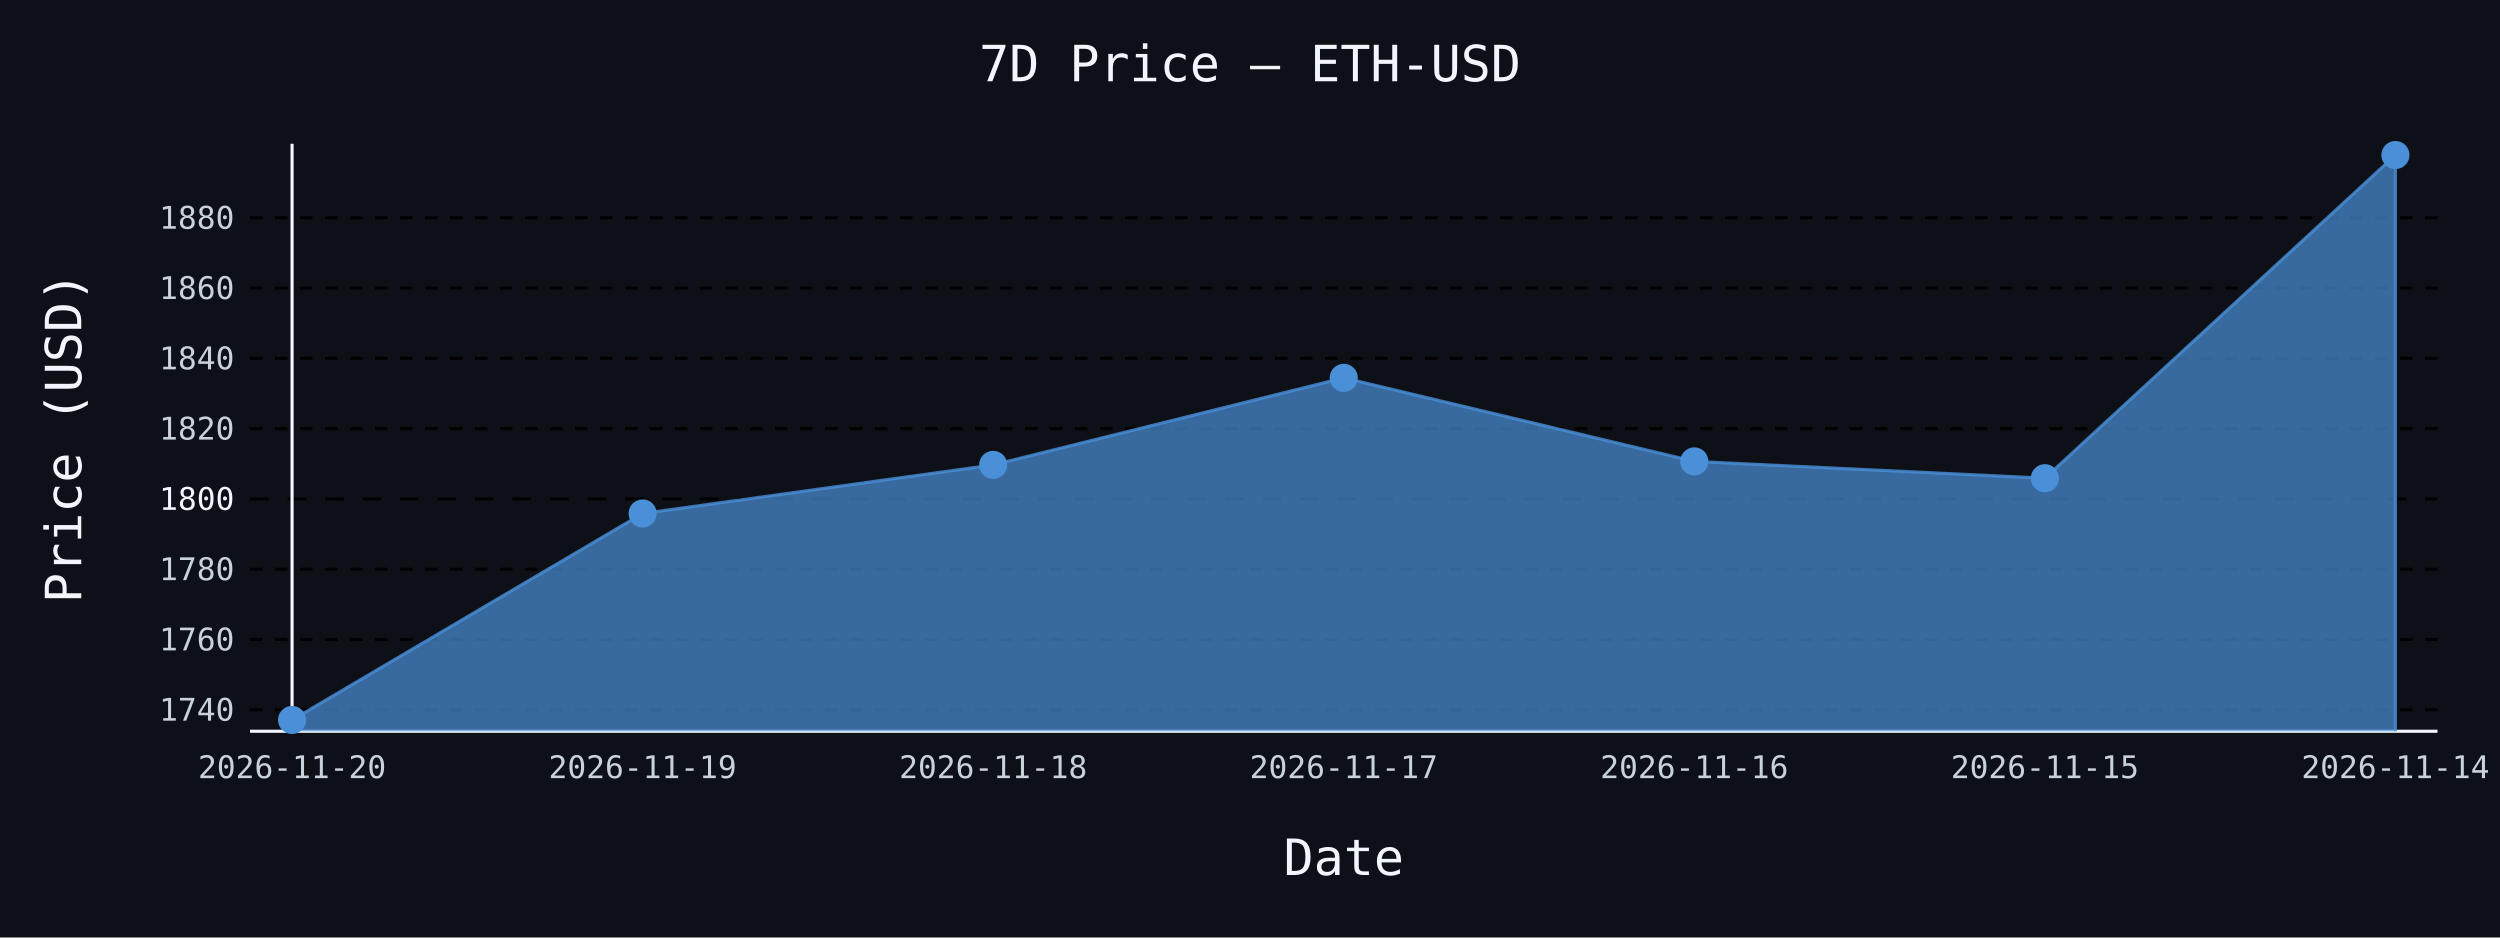
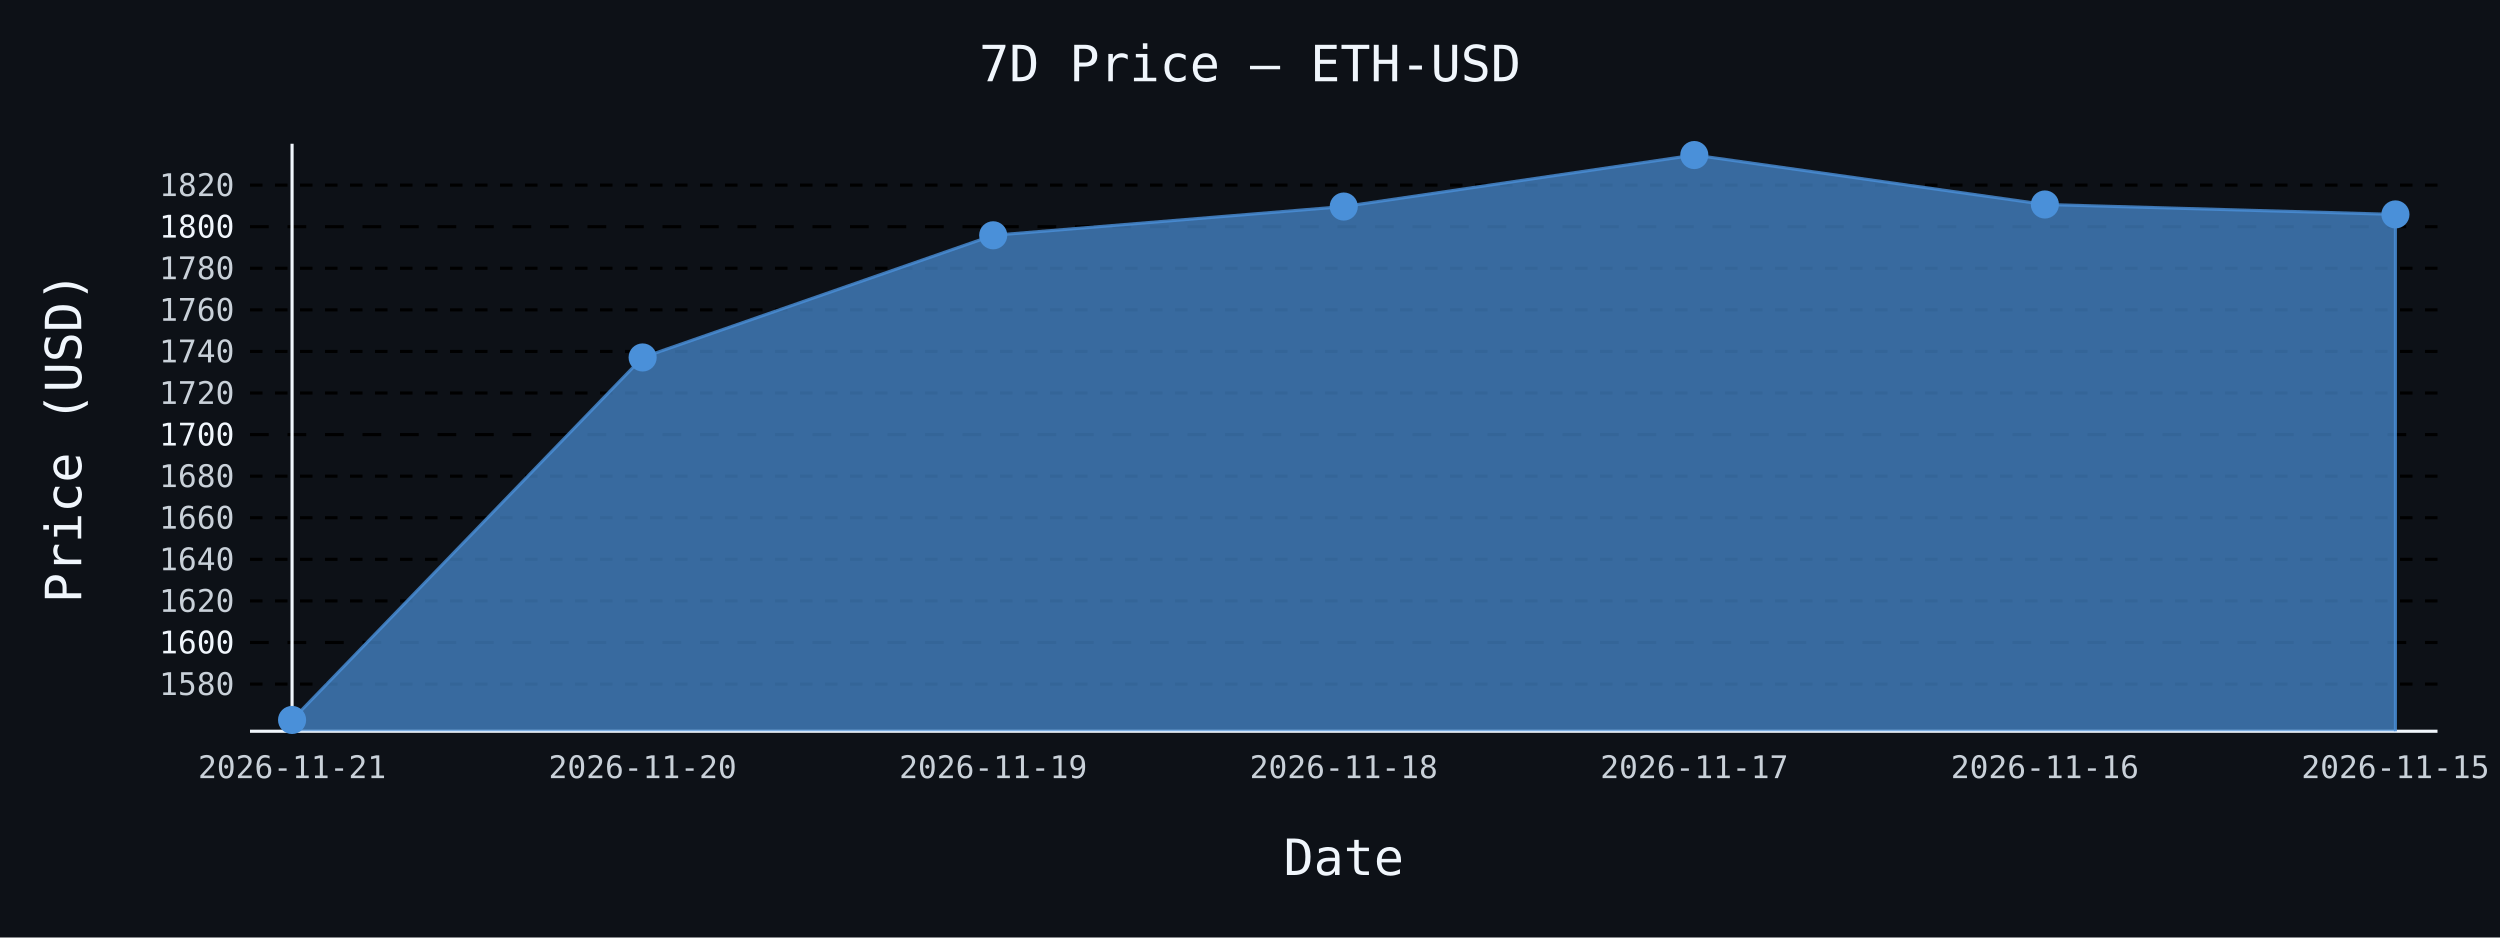
- <svg xmlns="http://www.w3.org/2000/svg" id="chart-18647ac6-0b90-4d60-abb1-68b8e827e27f" class="pygal-chart" viewBox="0 0 800 300">
+ <svg xmlns="http://www.w3.org/2000/svg" id="chart-0413e781-bfd7-431a-a8d7-181e81c8b190" class="pygal-chart" viewBox="0 0 800 300">
  <defs>
-     <style type="text/css">#chart-18647ac6-0b90-4d60-abb1-68b8e827e27f{-webkit-user-select:none;-webkit-font-smoothing:antialiased;font-family:monospace}#chart-18647ac6-0b90-4d60-abb1-68b8e827e27f .title{font-family:monospace;font-size:16px}#chart-18647ac6-0b90-4d60-abb1-68b8e827e27f .legends .legend text{font-family:monospace;font-size:14px}#chart-18647ac6-0b90-4d60-abb1-68b8e827e27f .axis text{font-family:monospace;font-size:10px}#chart-18647ac6-0b90-4d60-abb1-68b8e827e27f .axis text.major{font-family:monospace;font-size:10px}#chart-18647ac6-0b90-4d60-abb1-68b8e827e27f .text-overlay text.value{font-family:monospace;font-size:16px}#chart-18647ac6-0b90-4d60-abb1-68b8e827e27f .text-overlay text.label{font-family:monospace;font-size:10px}#chart-18647ac6-0b90-4d60-abb1-68b8e827e27f .tooltip{font-family:monospace;font-size:14px}#chart-18647ac6-0b90-4d60-abb1-68b8e827e27f text.no_data{font-family:monospace;font-size:64px}
- #chart-18647ac6-0b90-4d60-abb1-68b8e827e27f{background-color:#0d1117}#chart-18647ac6-0b90-4d60-abb1-68b8e827e27f path,#chart-18647ac6-0b90-4d60-abb1-68b8e827e27f line,#chart-18647ac6-0b90-4d60-abb1-68b8e827e27f rect,#chart-18647ac6-0b90-4d60-abb1-68b8e827e27f circle{-webkit-transition:150ms;-moz-transition:150ms;transition:150ms}#chart-18647ac6-0b90-4d60-abb1-68b8e827e27f .graph &gt; .background{fill:#0d1117}#chart-18647ac6-0b90-4d60-abb1-68b8e827e27f .plot &gt; .background{fill:#0d1117}#chart-18647ac6-0b90-4d60-abb1-68b8e827e27f .graph{fill:#c9d1d9}#chart-18647ac6-0b90-4d60-abb1-68b8e827e27f text.no_data{fill:#f0f6fc}#chart-18647ac6-0b90-4d60-abb1-68b8e827e27f .title{fill:#f0f6fc}#chart-18647ac6-0b90-4d60-abb1-68b8e827e27f .legends .legend text{fill:#c9d1d9}#chart-18647ac6-0b90-4d60-abb1-68b8e827e27f .legends .legend:hover text{fill:#f0f6fc}#chart-18647ac6-0b90-4d60-abb1-68b8e827e27f .axis .line{stroke:#f0f6fc}#chart-18647ac6-0b90-4d60-abb1-68b8e827e27f .axis .guide.line{stroke:#8b949e}#chart-18647ac6-0b90-4d60-abb1-68b8e827e27f .axis .major.line{stroke:#c9d1d9}#chart-18647ac6-0b90-4d60-abb1-68b8e827e27f .axis text.major{fill:#f0f6fc}#chart-18647ac6-0b90-4d60-abb1-68b8e827e27f .axis.y .guides:hover .guide.line,#chart-18647ac6-0b90-4d60-abb1-68b8e827e27f .line-graph .axis.x .guides:hover .guide.line,#chart-18647ac6-0b90-4d60-abb1-68b8e827e27f .stackedline-graph .axis.x .guides:hover .guide.line,#chart-18647ac6-0b90-4d60-abb1-68b8e827e27f .xy-graph .axis.x .guides:hover .guide.line{stroke:#f0f6fc}#chart-18647ac6-0b90-4d60-abb1-68b8e827e27f .axis .guides:hover text{fill:#f0f6fc}#chart-18647ac6-0b90-4d60-abb1-68b8e827e27f .reactive{fill-opacity:.7;stroke-opacity:.8;stroke-width:1}#chart-18647ac6-0b90-4d60-abb1-68b8e827e27f .ci{stroke:#c9d1d9}#chart-18647ac6-0b90-4d60-abb1-68b8e827e27f .reactive.active,#chart-18647ac6-0b90-4d60-abb1-68b8e827e27f .active .reactive{fill-opacity:.8;stroke-opacity:.9;stroke-width:4}#chart-18647ac6-0b90-4d60-abb1-68b8e827e27f .ci .reactive.active{stroke-width:1.5}#chart-18647ac6-0b90-4d60-abb1-68b8e827e27f .series text{fill:#f0f6fc}#chart-18647ac6-0b90-4d60-abb1-68b8e827e27f .tooltip rect{fill:#0d1117;stroke:#f0f6fc;-webkit-transition:opacity 150ms;-moz-transition:opacity 150ms;transition:opacity 150ms}#chart-18647ac6-0b90-4d60-abb1-68b8e827e27f .tooltip .label{fill:#c9d1d9}#chart-18647ac6-0b90-4d60-abb1-68b8e827e27f .tooltip .label{fill:#c9d1d9}#chart-18647ac6-0b90-4d60-abb1-68b8e827e27f .tooltip .legend{font-size:.8em;fill:#8b949e}#chart-18647ac6-0b90-4d60-abb1-68b8e827e27f .tooltip .x_label{font-size:.6em;fill:#f0f6fc}#chart-18647ac6-0b90-4d60-abb1-68b8e827e27f .tooltip .xlink{font-size:.5em;text-decoration:underline}#chart-18647ac6-0b90-4d60-abb1-68b8e827e27f .tooltip .value{font-size:1.5em}#chart-18647ac6-0b90-4d60-abb1-68b8e827e27f .bound{font-size:.5em}#chart-18647ac6-0b90-4d60-abb1-68b8e827e27f .max-value{font-size:.75em;fill:#8b949e}#chart-18647ac6-0b90-4d60-abb1-68b8e827e27f .map-element{fill:#0d1117;stroke:#8b949e !important}#chart-18647ac6-0b90-4d60-abb1-68b8e827e27f .map-element .reactive{fill-opacity:inherit;stroke-opacity:inherit}#chart-18647ac6-0b90-4d60-abb1-68b8e827e27f .color-0,#chart-18647ac6-0b90-4d60-abb1-68b8e827e27f .color-0 a:visited{stroke:#4a90d9;fill:#4a90d9}#chart-18647ac6-0b90-4d60-abb1-68b8e827e27f .text-overlay .color-0 text{fill:black}
- #chart-18647ac6-0b90-4d60-abb1-68b8e827e27f text.no_data{text-anchor:middle}#chart-18647ac6-0b90-4d60-abb1-68b8e827e27f .guide.line{fill:none}#chart-18647ac6-0b90-4d60-abb1-68b8e827e27f .centered{text-anchor:middle}#chart-18647ac6-0b90-4d60-abb1-68b8e827e27f .title{text-anchor:middle}#chart-18647ac6-0b90-4d60-abb1-68b8e827e27f .legends .legend text{fill-opacity:1}#chart-18647ac6-0b90-4d60-abb1-68b8e827e27f .axis.x text{text-anchor:middle}#chart-18647ac6-0b90-4d60-abb1-68b8e827e27f .axis.x:not(.web) text[transform]{text-anchor:start}#chart-18647ac6-0b90-4d60-abb1-68b8e827e27f .axis.x:not(.web) text[transform].backwards{text-anchor:end}#chart-18647ac6-0b90-4d60-abb1-68b8e827e27f .axis.y text{text-anchor:end}#chart-18647ac6-0b90-4d60-abb1-68b8e827e27f .axis.y text[transform].backwards{text-anchor:start}#chart-18647ac6-0b90-4d60-abb1-68b8e827e27f .axis.y2 text{text-anchor:start}#chart-18647ac6-0b90-4d60-abb1-68b8e827e27f .axis.y2 text[transform].backwards{text-anchor:end}#chart-18647ac6-0b90-4d60-abb1-68b8e827e27f .axis .guide.line{stroke-dasharray:4,4;stroke:black}#chart-18647ac6-0b90-4d60-abb1-68b8e827e27f .axis .major.guide.line{stroke-dasharray:6,6;stroke:black}#chart-18647ac6-0b90-4d60-abb1-68b8e827e27f .horizontal .axis.y .guide.line,#chart-18647ac6-0b90-4d60-abb1-68b8e827e27f .horizontal .axis.y2 .guide.line,#chart-18647ac6-0b90-4d60-abb1-68b8e827e27f .vertical .axis.x .guide.line{opacity:0}#chart-18647ac6-0b90-4d60-abb1-68b8e827e27f .horizontal .axis.always_show .guide.line,#chart-18647ac6-0b90-4d60-abb1-68b8e827e27f .vertical .axis.always_show .guide.line{opacity:1 !important}#chart-18647ac6-0b90-4d60-abb1-68b8e827e27f .axis.y .guides:hover .guide.line,#chart-18647ac6-0b90-4d60-abb1-68b8e827e27f .axis.y2 .guides:hover .guide.line,#chart-18647ac6-0b90-4d60-abb1-68b8e827e27f .axis.x .guides:hover .guide.line{opacity:1}#chart-18647ac6-0b90-4d60-abb1-68b8e827e27f .axis .guides:hover text{opacity:1}#chart-18647ac6-0b90-4d60-abb1-68b8e827e27f .nofill{fill:none}#chart-18647ac6-0b90-4d60-abb1-68b8e827e27f .subtle-fill{fill-opacity:.2}#chart-18647ac6-0b90-4d60-abb1-68b8e827e27f .dot{stroke-width:1px;fill-opacity:1;stroke-opacity:1}#chart-18647ac6-0b90-4d60-abb1-68b8e827e27f .dot.active{stroke-width:5px}#chart-18647ac6-0b90-4d60-abb1-68b8e827e27f .dot.negative{fill:transparent}#chart-18647ac6-0b90-4d60-abb1-68b8e827e27f text,#chart-18647ac6-0b90-4d60-abb1-68b8e827e27f tspan{stroke:none !important}#chart-18647ac6-0b90-4d60-abb1-68b8e827e27f .series text.active{opacity:1}#chart-18647ac6-0b90-4d60-abb1-68b8e827e27f .tooltip rect{fill-opacity:.95;stroke-width:.5}#chart-18647ac6-0b90-4d60-abb1-68b8e827e27f .tooltip text{fill-opacity:1}#chart-18647ac6-0b90-4d60-abb1-68b8e827e27f .showable{visibility:hidden}#chart-18647ac6-0b90-4d60-abb1-68b8e827e27f .showable.shown{visibility:visible}#chart-18647ac6-0b90-4d60-abb1-68b8e827e27f .gauge-background{fill:rgba(229,229,229,1);stroke:none}#chart-18647ac6-0b90-4d60-abb1-68b8e827e27f .bg-lines{stroke:#0d1117;stroke-width:2px}</style>
+     <style type="text/css">#chart-0413e781-bfd7-431a-a8d7-181e81c8b190{-webkit-user-select:none;-webkit-font-smoothing:antialiased;font-family:monospace}#chart-0413e781-bfd7-431a-a8d7-181e81c8b190 .title{font-family:monospace;font-size:16px}#chart-0413e781-bfd7-431a-a8d7-181e81c8b190 .legends .legend text{font-family:monospace;font-size:14px}#chart-0413e781-bfd7-431a-a8d7-181e81c8b190 .axis text{font-family:monospace;font-size:10px}#chart-0413e781-bfd7-431a-a8d7-181e81c8b190 .axis text.major{font-family:monospace;font-size:10px}#chart-0413e781-bfd7-431a-a8d7-181e81c8b190 .text-overlay text.value{font-family:monospace;font-size:16px}#chart-0413e781-bfd7-431a-a8d7-181e81c8b190 .text-overlay text.label{font-family:monospace;font-size:10px}#chart-0413e781-bfd7-431a-a8d7-181e81c8b190 .tooltip{font-family:monospace;font-size:14px}#chart-0413e781-bfd7-431a-a8d7-181e81c8b190 text.no_data{font-family:monospace;font-size:64px}
+ #chart-0413e781-bfd7-431a-a8d7-181e81c8b190{background-color:#0d1117}#chart-0413e781-bfd7-431a-a8d7-181e81c8b190 path,#chart-0413e781-bfd7-431a-a8d7-181e81c8b190 line,#chart-0413e781-bfd7-431a-a8d7-181e81c8b190 rect,#chart-0413e781-bfd7-431a-a8d7-181e81c8b190 circle{-webkit-transition:150ms;-moz-transition:150ms;transition:150ms}#chart-0413e781-bfd7-431a-a8d7-181e81c8b190 .graph &gt; .background{fill:#0d1117}#chart-0413e781-bfd7-431a-a8d7-181e81c8b190 .plot &gt; .background{fill:#0d1117}#chart-0413e781-bfd7-431a-a8d7-181e81c8b190 .graph{fill:#c9d1d9}#chart-0413e781-bfd7-431a-a8d7-181e81c8b190 text.no_data{fill:#f0f6fc}#chart-0413e781-bfd7-431a-a8d7-181e81c8b190 .title{fill:#f0f6fc}#chart-0413e781-bfd7-431a-a8d7-181e81c8b190 .legends .legend text{fill:#c9d1d9}#chart-0413e781-bfd7-431a-a8d7-181e81c8b190 .legends .legend:hover text{fill:#f0f6fc}#chart-0413e781-bfd7-431a-a8d7-181e81c8b190 .axis .line{stroke:#f0f6fc}#chart-0413e781-bfd7-431a-a8d7-181e81c8b190 .axis .guide.line{stroke:#8b949e}#chart-0413e781-bfd7-431a-a8d7-181e81c8b190 .axis .major.line{stroke:#c9d1d9}#chart-0413e781-bfd7-431a-a8d7-181e81c8b190 .axis text.major{fill:#f0f6fc}#chart-0413e781-bfd7-431a-a8d7-181e81c8b190 .axis.y .guides:hover .guide.line,#chart-0413e781-bfd7-431a-a8d7-181e81c8b190 .line-graph .axis.x .guides:hover .guide.line,#chart-0413e781-bfd7-431a-a8d7-181e81c8b190 .stackedline-graph .axis.x .guides:hover .guide.line,#chart-0413e781-bfd7-431a-a8d7-181e81c8b190 .xy-graph .axis.x .guides:hover .guide.line{stroke:#f0f6fc}#chart-0413e781-bfd7-431a-a8d7-181e81c8b190 .axis .guides:hover text{fill:#f0f6fc}#chart-0413e781-bfd7-431a-a8d7-181e81c8b190 .reactive{fill-opacity:.7;stroke-opacity:.8;stroke-width:1}#chart-0413e781-bfd7-431a-a8d7-181e81c8b190 .ci{stroke:#c9d1d9}#chart-0413e781-bfd7-431a-a8d7-181e81c8b190 .reactive.active,#chart-0413e781-bfd7-431a-a8d7-181e81c8b190 .active .reactive{fill-opacity:.8;stroke-opacity:.9;stroke-width:4}#chart-0413e781-bfd7-431a-a8d7-181e81c8b190 .ci .reactive.active{stroke-width:1.5}#chart-0413e781-bfd7-431a-a8d7-181e81c8b190 .series text{fill:#f0f6fc}#chart-0413e781-bfd7-431a-a8d7-181e81c8b190 .tooltip rect{fill:#0d1117;stroke:#f0f6fc;-webkit-transition:opacity 150ms;-moz-transition:opacity 150ms;transition:opacity 150ms}#chart-0413e781-bfd7-431a-a8d7-181e81c8b190 .tooltip .label{fill:#c9d1d9}#chart-0413e781-bfd7-431a-a8d7-181e81c8b190 .tooltip .label{fill:#c9d1d9}#chart-0413e781-bfd7-431a-a8d7-181e81c8b190 .tooltip .legend{font-size:.8em;fill:#8b949e}#chart-0413e781-bfd7-431a-a8d7-181e81c8b190 .tooltip .x_label{font-size:.6em;fill:#f0f6fc}#chart-0413e781-bfd7-431a-a8d7-181e81c8b190 .tooltip .xlink{font-size:.5em;text-decoration:underline}#chart-0413e781-bfd7-431a-a8d7-181e81c8b190 .tooltip .value{font-size:1.5em}#chart-0413e781-bfd7-431a-a8d7-181e81c8b190 .bound{font-size:.5em}#chart-0413e781-bfd7-431a-a8d7-181e81c8b190 .max-value{font-size:.75em;fill:#8b949e}#chart-0413e781-bfd7-431a-a8d7-181e81c8b190 .map-element{fill:#0d1117;stroke:#8b949e !important}#chart-0413e781-bfd7-431a-a8d7-181e81c8b190 .map-element .reactive{fill-opacity:inherit;stroke-opacity:inherit}#chart-0413e781-bfd7-431a-a8d7-181e81c8b190 .color-0,#chart-0413e781-bfd7-431a-a8d7-181e81c8b190 .color-0 a:visited{stroke:#4a90d9;fill:#4a90d9}#chart-0413e781-bfd7-431a-a8d7-181e81c8b190 .text-overlay .color-0 text{fill:black}
+ #chart-0413e781-bfd7-431a-a8d7-181e81c8b190 text.no_data{text-anchor:middle}#chart-0413e781-bfd7-431a-a8d7-181e81c8b190 .guide.line{fill:none}#chart-0413e781-bfd7-431a-a8d7-181e81c8b190 .centered{text-anchor:middle}#chart-0413e781-bfd7-431a-a8d7-181e81c8b190 .title{text-anchor:middle}#chart-0413e781-bfd7-431a-a8d7-181e81c8b190 .legends .legend text{fill-opacity:1}#chart-0413e781-bfd7-431a-a8d7-181e81c8b190 .axis.x text{text-anchor:middle}#chart-0413e781-bfd7-431a-a8d7-181e81c8b190 .axis.x:not(.web) text[transform]{text-anchor:start}#chart-0413e781-bfd7-431a-a8d7-181e81c8b190 .axis.x:not(.web) text[transform].backwards{text-anchor:end}#chart-0413e781-bfd7-431a-a8d7-181e81c8b190 .axis.y text{text-anchor:end}#chart-0413e781-bfd7-431a-a8d7-181e81c8b190 .axis.y text[transform].backwards{text-anchor:start}#chart-0413e781-bfd7-431a-a8d7-181e81c8b190 .axis.y2 text{text-anchor:start}#chart-0413e781-bfd7-431a-a8d7-181e81c8b190 .axis.y2 text[transform].backwards{text-anchor:end}#chart-0413e781-bfd7-431a-a8d7-181e81c8b190 .axis .guide.line{stroke-dasharray:4,4;stroke:black}#chart-0413e781-bfd7-431a-a8d7-181e81c8b190 .axis .major.guide.line{stroke-dasharray:6,6;stroke:black}#chart-0413e781-bfd7-431a-a8d7-181e81c8b190 .horizontal .axis.y .guide.line,#chart-0413e781-bfd7-431a-a8d7-181e81c8b190 .horizontal .axis.y2 .guide.line,#chart-0413e781-bfd7-431a-a8d7-181e81c8b190 .vertical .axis.x .guide.line{opacity:0}#chart-0413e781-bfd7-431a-a8d7-181e81c8b190 .horizontal .axis.always_show .guide.line,#chart-0413e781-bfd7-431a-a8d7-181e81c8b190 .vertical .axis.always_show .guide.line{opacity:1 !important}#chart-0413e781-bfd7-431a-a8d7-181e81c8b190 .axis.y .guides:hover .guide.line,#chart-0413e781-bfd7-431a-a8d7-181e81c8b190 .axis.y2 .guides:hover .guide.line,#chart-0413e781-bfd7-431a-a8d7-181e81c8b190 .axis.x .guides:hover .guide.line{opacity:1}#chart-0413e781-bfd7-431a-a8d7-181e81c8b190 .axis .guides:hover text{opacity:1}#chart-0413e781-bfd7-431a-a8d7-181e81c8b190 .nofill{fill:none}#chart-0413e781-bfd7-431a-a8d7-181e81c8b190 .subtle-fill{fill-opacity:.2}#chart-0413e781-bfd7-431a-a8d7-181e81c8b190 .dot{stroke-width:1px;fill-opacity:1;stroke-opacity:1}#chart-0413e781-bfd7-431a-a8d7-181e81c8b190 .dot.active{stroke-width:5px}#chart-0413e781-bfd7-431a-a8d7-181e81c8b190 .dot.negative{fill:transparent}#chart-0413e781-bfd7-431a-a8d7-181e81c8b190 text,#chart-0413e781-bfd7-431a-a8d7-181e81c8b190 tspan{stroke:none !important}#chart-0413e781-bfd7-431a-a8d7-181e81c8b190 .series text.active{opacity:1}#chart-0413e781-bfd7-431a-a8d7-181e81c8b190 .tooltip rect{fill-opacity:.95;stroke-width:.5}#chart-0413e781-bfd7-431a-a8d7-181e81c8b190 .tooltip text{fill-opacity:1}#chart-0413e781-bfd7-431a-a8d7-181e81c8b190 .showable{visibility:hidden}#chart-0413e781-bfd7-431a-a8d7-181e81c8b190 .showable.shown{visibility:visible}#chart-0413e781-bfd7-431a-a8d7-181e81c8b190 .gauge-background{fill:rgba(229,229,229,1);stroke:none}#chart-0413e781-bfd7-431a-a8d7-181e81c8b190 .bg-lines{stroke:#0d1117;stroke-width:2px}</style>
  </defs>
  <g class="graph line-graph vertical">
    <rect x="0" y="0" width="800" height="300" class="background" />
    <g transform="translate(80, 46)" class="plot">
      <rect x="0" y="0" width="700.0" height="188" class="background" />
      <g class="axis y always_show">
        <path d="M0 188 h700" class="line" />
        <g class="guides">
-           <path d="M0 181.124 h700" class="guide line" />
-           <text x="-5" y="184.624" class="">1740</text>
+           <path d="M0 172.902 h700" class="guide line" />
+           <text x="-5" y="176.402" class="">1580</text>
        </g>
        <g class="guides">
-           <path d="M0 158.634 h700" class="guide line" />
-           <text x="-5" y="162.134" class="">1760</text>
+           <path d="M0 159.596 h700" class="major guide line" />
+           <text x="-5" y="163.096" class="major">1600</text>
        </g>
        <g class="guides">
-           <path d="M0 136.145 h700" class="guide line" />
-           <text x="-5" y="139.645" class="">1780</text>
+           <path d="M0 146.291 h700" class="guide line" />
+           <text x="-5" y="149.791" class="">1620</text>
        </g>
        <g class="guides">
-           <path d="M0 113.656 h700" class="major guide line" />
-           <text x="-5" y="117.156" class="major">1800</text>
+           <path d="M0 132.985 h700" class="guide line" />
+           <text x="-5" y="136.485" class="">1640</text>
        </g>
        <g class="guides">
-           <path d="M0 91.166 h700" class="guide line" />
-           <text x="-5" y="94.666" class="">1820</text>
+           <path d="M0 119.68 h700" class="guide line" />
+           <text x="-5" y="123.18" class="">1660</text>
        </g>
        <g class="guides">
-           <path d="M0 68.677 h700" class="guide line" />
-           <text x="-5" y="72.177" class="">1840</text>
+           <path d="M0 106.374 h700" class="guide line" />
+           <text x="-5" y="109.874" class="">1680</text>
        </g>
        <g class="guides">
-           <path d="M0 46.188 h700" class="guide line" />
-           <text x="-5" y="49.688" class="">1860</text>
+           <path d="M0 93.069 h700" class="major guide line" />
+           <text x="-5" y="96.569" class="major">1700</text>
        </g>
        <g class="guides">
-           <path d="M0 23.698 h700" class="guide line" />
-           <text x="-5" y="27.198" class="">1880</text>
+           <path d="M0 79.763 h700" class="guide line" />
+           <text x="-5" y="83.263" class="">1720</text>
+         </g>
+         <g class="guides">
+           <path d="M0 66.458 h700" class="guide line" />
+           <text x="-5" y="69.958" class="">1740</text>
+         </g>
+         <g class="guides">
+           <path d="M0 53.152 h700" class="guide line" />
+           <text x="-5" y="56.652" class="">1760</text>
+         </g>
+         <g class="guides">
+           <path d="M0 39.846 h700" class="guide line" />
+           <text x="-5" y="43.346" class="">1780</text>
+         </g>
+         <g class="guides">
+           <path d="M0 26.541 h700" class="major guide line" />
+           <text x="-5" y="30.041" class="major">1800</text>
+         </g>
+         <g class="guides">
+           <path d="M0 13.235 h700" class="guide line" />
+           <text x="-5" y="16.735" class="">1820</text>
        </g>
      </g>
      <g class="axis x">
        <g class="guides">
          <path d="M13.462 0 v188" class="line" />
-           <text x="13.462" y="203.0" class="">2026-11-20</text>
+           <text x="13.462" y="203.0" class="">2026-11-21</text>
        </g>
        <g class="guides">
          <path d="M125.641 0 v188" class="guide line" />
-           <text x="125.641" y="203.0" class="">2026-11-19</text>
+           <text x="125.641" y="203.0" class="">2026-11-20</text>
        </g>
        <g class="guides">
          <path d="M237.821 0 v188" class="guide line" />
-           <text x="237.821" y="203.0" class="">2026-11-18</text>
+           <text x="237.821" y="203.0" class="">2026-11-19</text>
        </g>
        <g class="guides">
          <path d="M350 0 v188" class="guide line" />
-           <text x="350.0" y="203.0" class="">2026-11-17</text>
+           <text x="350.0" y="203.0" class="">2026-11-18</text>
        </g>
        <g class="guides">
          <path d="M462.179 0 v188" class="guide line" />
-           <text x="462.179" y="203.0" class="">2026-11-16</text>
+           <text x="462.179" y="203.0" class="">2026-11-17</text>
        </g>
        <g class="guides">
          <path d="M574.359 0 v188" class="guide line" />
-           <text x="574.359" y="203.0" class="">2026-11-15</text>
+           <text x="574.359" y="203.0" class="">2026-11-16</text>
        </g>
        <g class="guides">
          <path d="M686.538 0 v188" class="guide line" />
-           <text x="686.538" y="203.0" class="">2026-11-14</text>
+           <text x="686.538" y="203.0" class="">2026-11-15</text>
        </g>
      </g>
      <g class="series serie-0 color-0">
-         <path d="M13.462 188 L13.462 184.385 125.641 118.311 237.821 102.76 350 74.907 462.179 101.646 574.359 107.021 686.538 3.615 686.538 188" class="line reactive" />
+         <path d="M13.462 188 L13.462 184.385 125.641 68.387 237.821 29.295 350 20.094 462.179 3.615 574.359 19.436 686.538 22.616 686.538 188" class="line reactive" />
      </g>
    </g>
    <g class="titles">
      <text x="400.0" y="26" class="title plot_title">7D Price — ETH-USD</text>
      <text x="430.0" y="280" class="title">Date</text>
      <text x="0" y="166.0" class="title" transform="rotate(-90 0 140)">Price (USD)</text>
    </g>
    <g transform="translate(80, 46)" class="plot overlay">
      <g class="series serie-0 color-0">
        <g class="dots">
          <circle cx="13.462" cy="184.385" r="4" class="dot reactive tooltip-trigger" />
        </g>
        <g class="dots">
-           <circle cx="125.641" cy="118.311" r="4" class="dot reactive tooltip-trigger" />
+           <circle cx="125.641" cy="68.387" r="4" class="dot reactive tooltip-trigger" />
        </g>
        <g class="dots">
-           <circle cx="237.821" cy="102.76" r="4" class="dot reactive tooltip-trigger" />
+           <circle cx="237.821" cy="29.295" r="4" class="dot reactive tooltip-trigger" />
        </g>
        <g class="dots">
-           <circle cx="350.0" cy="74.907" r="4" class="dot reactive tooltip-trigger" />
+           <circle cx="350.0" cy="20.094" r="4" class="dot reactive tooltip-trigger" />
        </g>
        <g class="dots">
-           <circle cx="462.179" cy="101.646" r="4" class="dot reactive tooltip-trigger" />
+           <circle cx="462.179" cy="3.615" r="4" class="dot reactive tooltip-trigger" />
        </g>
        <g class="dots">
-           <circle cx="574.359" cy="107.021" r="4" class="dot reactive tooltip-trigger" />
+           <circle cx="574.359" cy="19.436" r="4" class="dot reactive tooltip-trigger" />
        </g>
        <g class="dots">
-           <circle cx="686.538" cy="3.615" r="4" class="dot reactive tooltip-trigger" />
+           <circle cx="686.538" cy="22.616" r="4" class="dot reactive tooltip-trigger" />
        </g>
      </g>
    </g>
    <g transform="translate(80, 46)" class="plot text-overlay">
      <g class="series serie-0 color-0" />
    </g>
    <g transform="translate(80, 46)" class="plot tooltip-overlay">
      <g transform="translate(0 0)" style="opacity: 0" class="tooltip">
        <rect rx="0" ry="0" width="0" height="0" class="tooltip-box" />
        <g class="text" />
      </g>
    </g>
  </g>
</svg>
